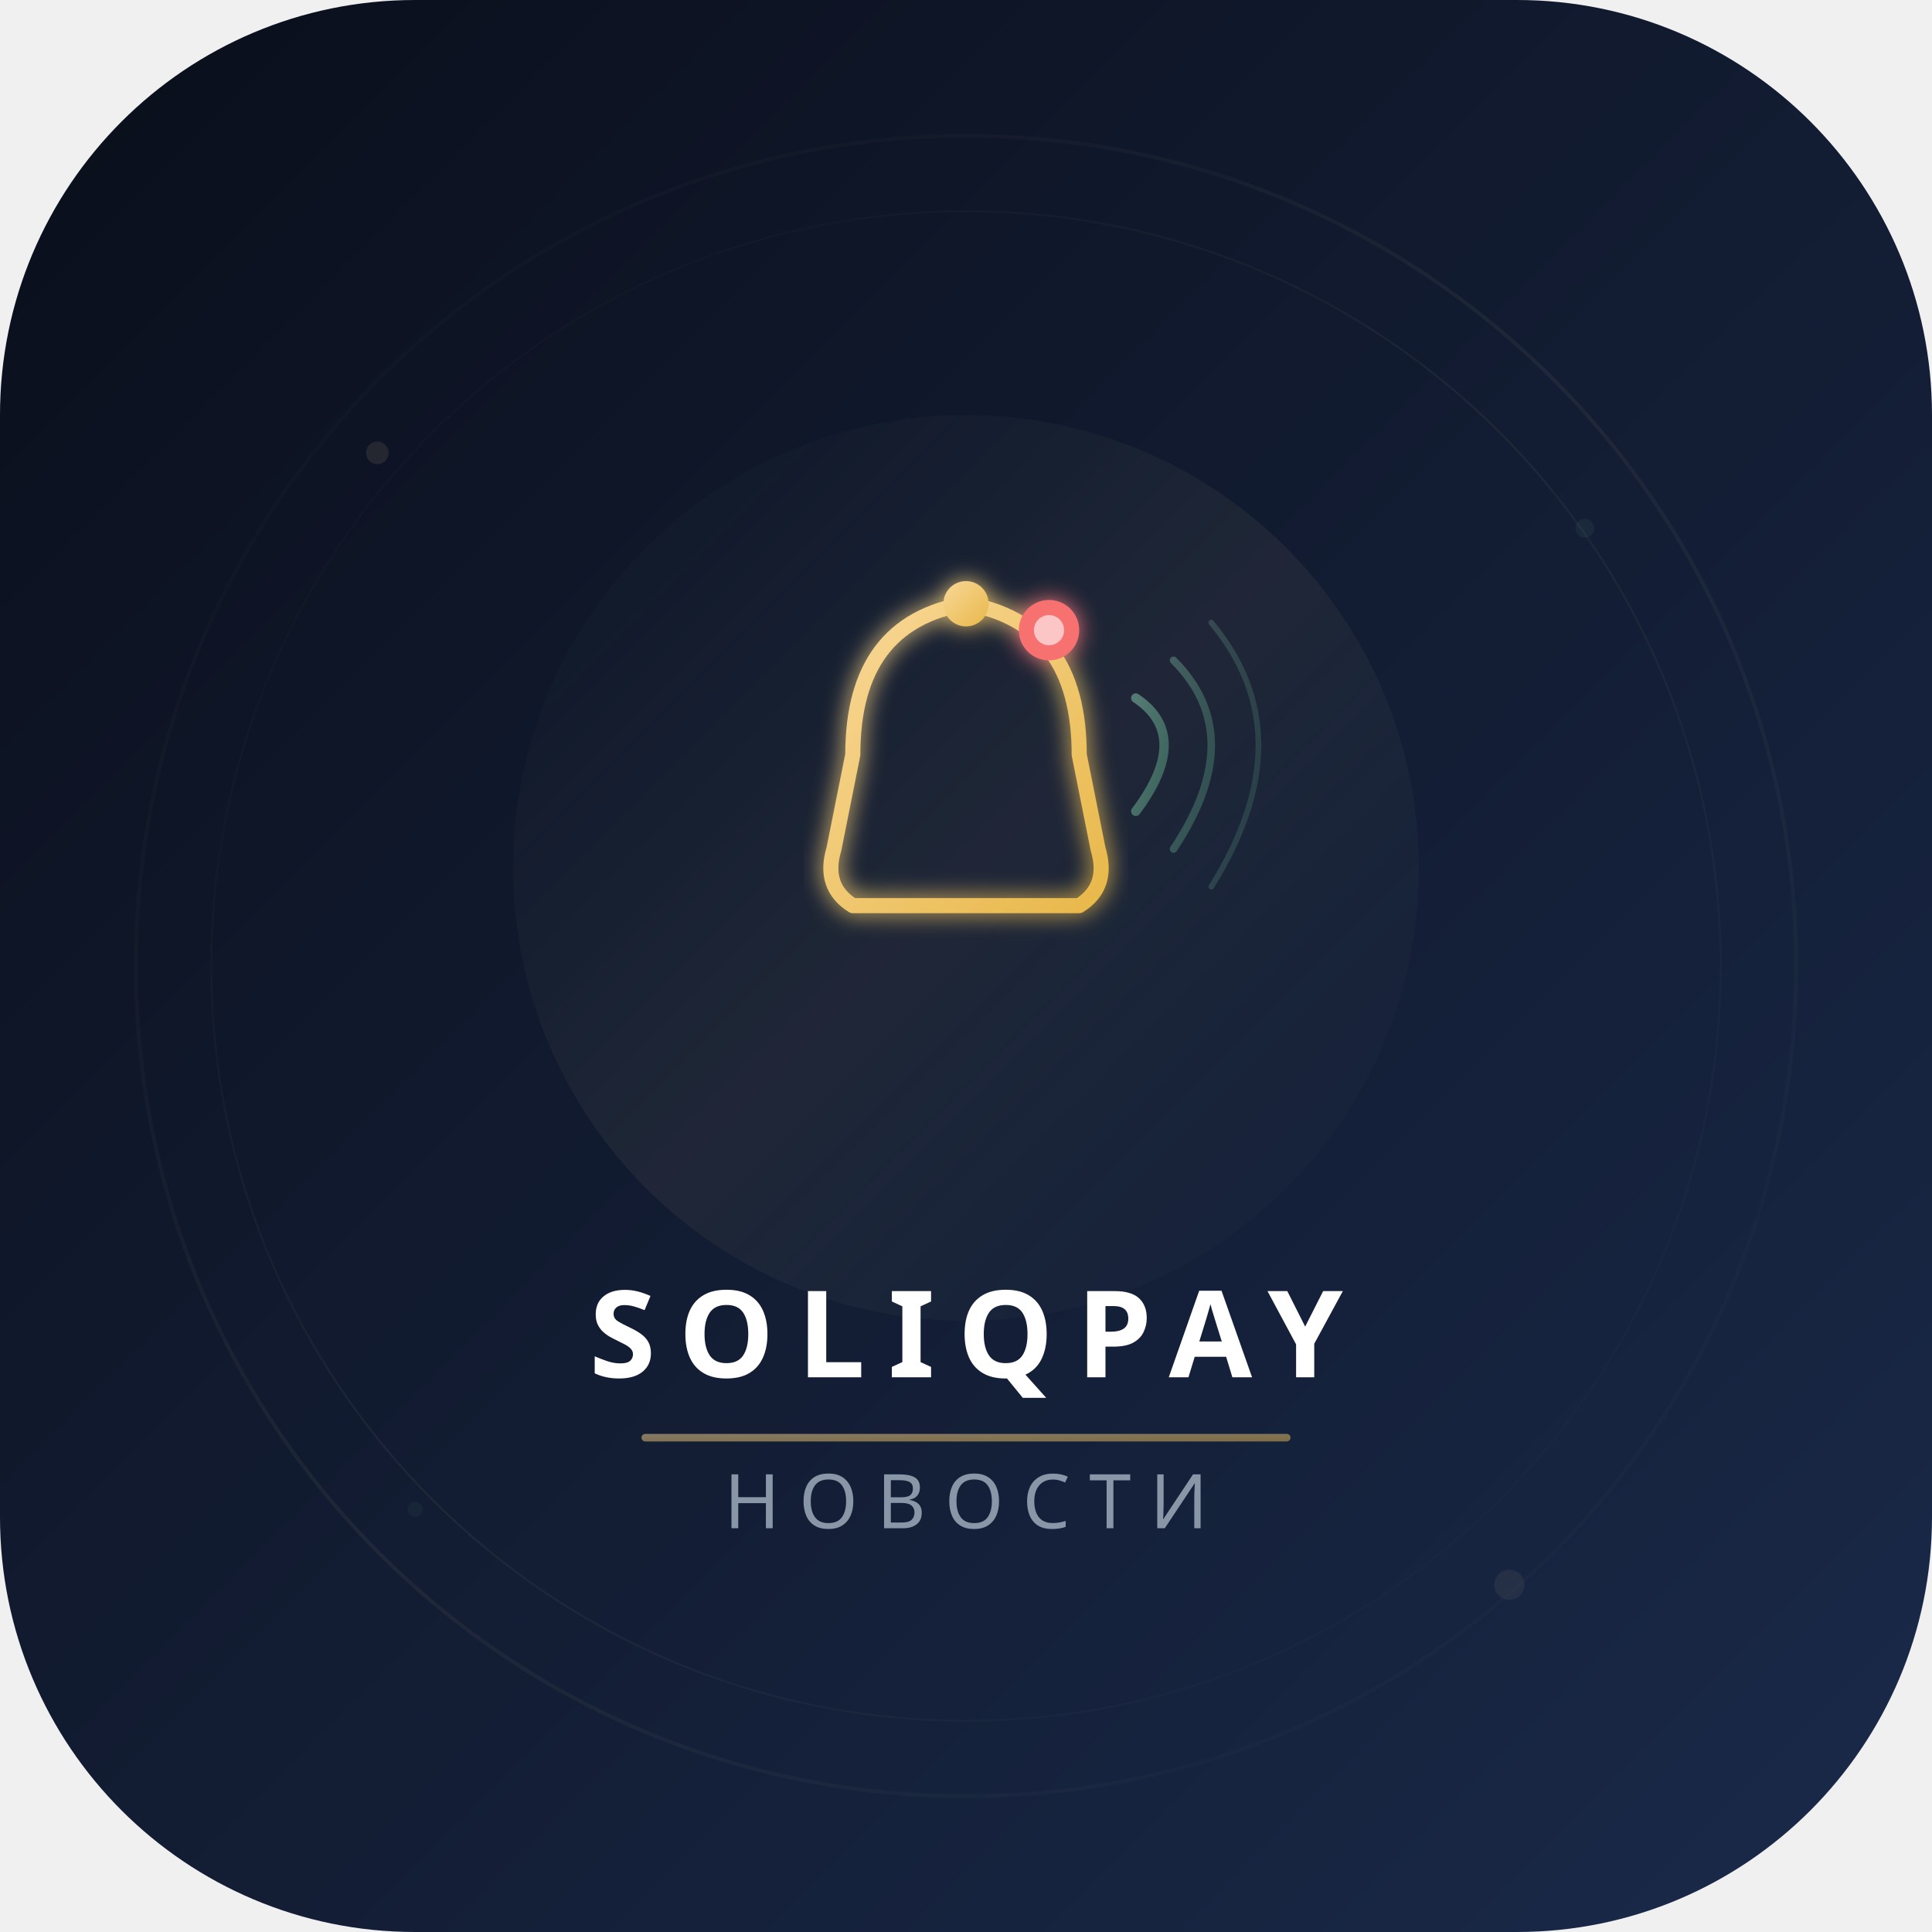
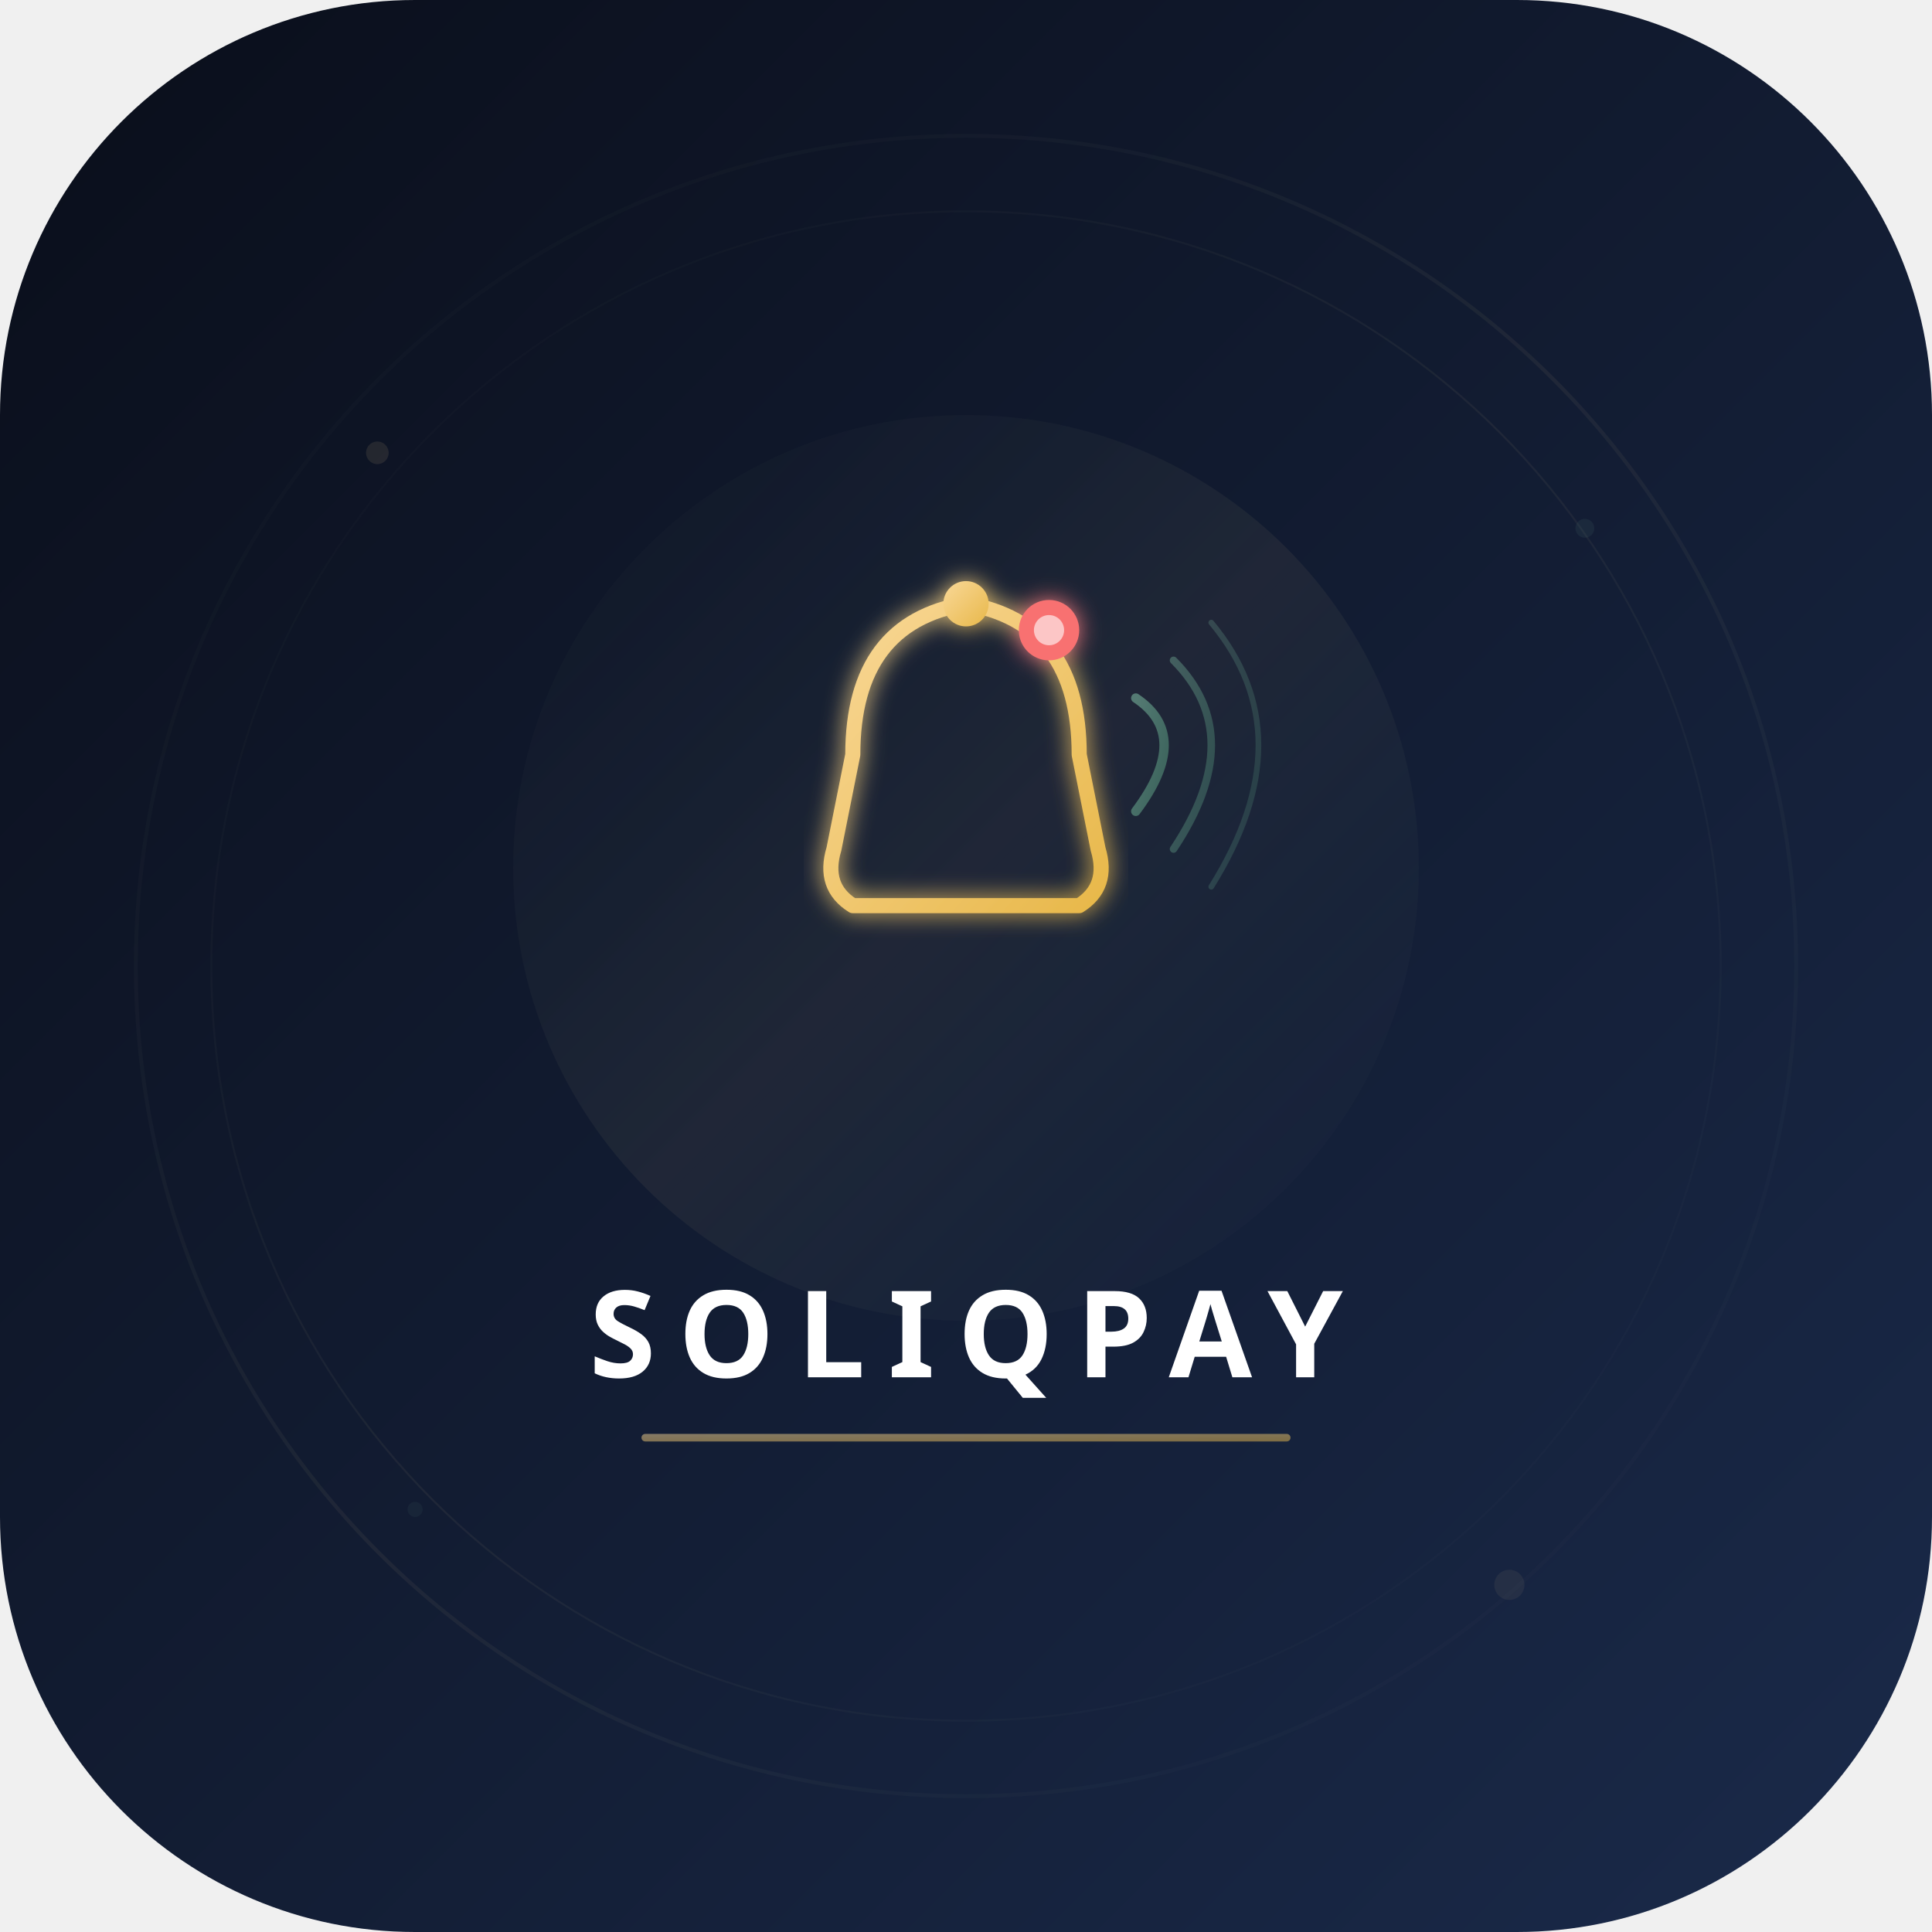
<svg xmlns="http://www.w3.org/2000/svg" viewBox="0 0 512 512">
  <defs>
    <linearGradient id="bg" x1="0" y1="0" x2="1" y2="1">
      <stop offset="0%" stop-color="#0a0e1a" />
      <stop offset="100%" stop-color="#1a2a4a" />
    </linearGradient>
    <linearGradient id="gold" x1="0" y1="0" x2="1" y2="1">
      <stop offset="0%" stop-color="#f9d898" />
      <stop offset="100%" stop-color="#e8b84a" />
    </linearGradient>
    <linearGradient id="teal" x1="0" y1="0" x2="1" y2="1">
      <stop offset="0%" stop-color="#77b39b" />
      <stop offset="100%" stop-color="#4d8a72" />
    </linearGradient>
    <linearGradient id="ring" x1="0" y1="0" x2="1" y2="1">
      <stop offset="0%" stop-color="#77b39b" stop-opacity="0" />
      <stop offset="50%" stop-color="#f9d898" stop-opacity="0.06" />
      <stop offset="100%" stop-color="#77b39b" stop-opacity="0" />
    </linearGradient>
    <filter id="glow">
      <feGaussianBlur stdDeviation="3" result="b" />
      <feMerge>
        <feMergeNode in="b" />
        <feMergeNode in="SourceGraphic" />
      </feMerge>
    </filter>
  </defs>
  <rect width="512" height="512" rx="110" fill="url(#bg)" />
  <circle cx="256" cy="256" r="220" fill="none" stroke="url(#ring)" stroke-width="1" />
  <circle cx="256" cy="256" r="200" fill="none" stroke="url(#ring)" stroke-width="0.5" />
  <circle cx="256" cy="230" r="120" fill="url(#ring)" />
  <g transform="translate(256, 215)" filter="url(#glow)">
    <path d="M-30 -15 Q-30 -50 0 -55 Q30 -50 30 -15 L35 10 Q38 20 30 25 L-30 25 Q-38 20 -35 10 Z" fill="none" stroke="url(#gold)" stroke-width="4" stroke-linejoin="round" />
    <circle cx="0" cy="-55" r="6" fill="url(#gold)" />
    <line x1="-18" y1="35" x2="18" y2="35" stroke="url(#gold)" stroke-width="4" stroke-linecap="round" />
    <circle cx="22" cy="-48" r="8" fill="#f87171" />
    <circle cx="22" cy="-48" r="4" fill="white" opacity="0.6" />
  </g>
  <g transform="translate(256, 215)" stroke="url(#teal)" fill="none" stroke-linecap="round">
    <path d="M45 -30 Q60 -20 45 0" stroke-width="2.5" opacity="0.6" />
    <path d="M55 -40 Q75 -20 55 10" stroke-width="2" opacity="0.4" />
    <path d="M65 -50 Q90 -20 65 20" stroke-width="1.5" opacity="0.25" />
  </g>
  <text x="256" y="365" text-anchor="middle" fill="white" font-size="32" font-weight="800" font-family="system-ui, sans-serif" letter-spacing="6">SOLIQPAY</text>
  <rect x="170" y="380" width="172" height="2" rx="1" fill="url(#gold)" opacity="0.5" />
-   <text x="256" y="405" text-anchor="middle" fill="#8896a8" font-size="20" font-weight="500" font-family="system-ui, sans-serif" letter-spacing="5">НОВОСТИ</text>
  <circle cx="100" cy="120" r="3" fill="#f9d898" opacity="0.1" />
  <circle cx="420" cy="140" r="2.5" fill="#77b39b" opacity="0.08" />
  <circle cx="400" cy="420" r="4" fill="#f9d898" opacity="0.06" />
  <circle cx="110" cy="400" r="2" fill="#77b39b" opacity="0.06" />
</svg>
